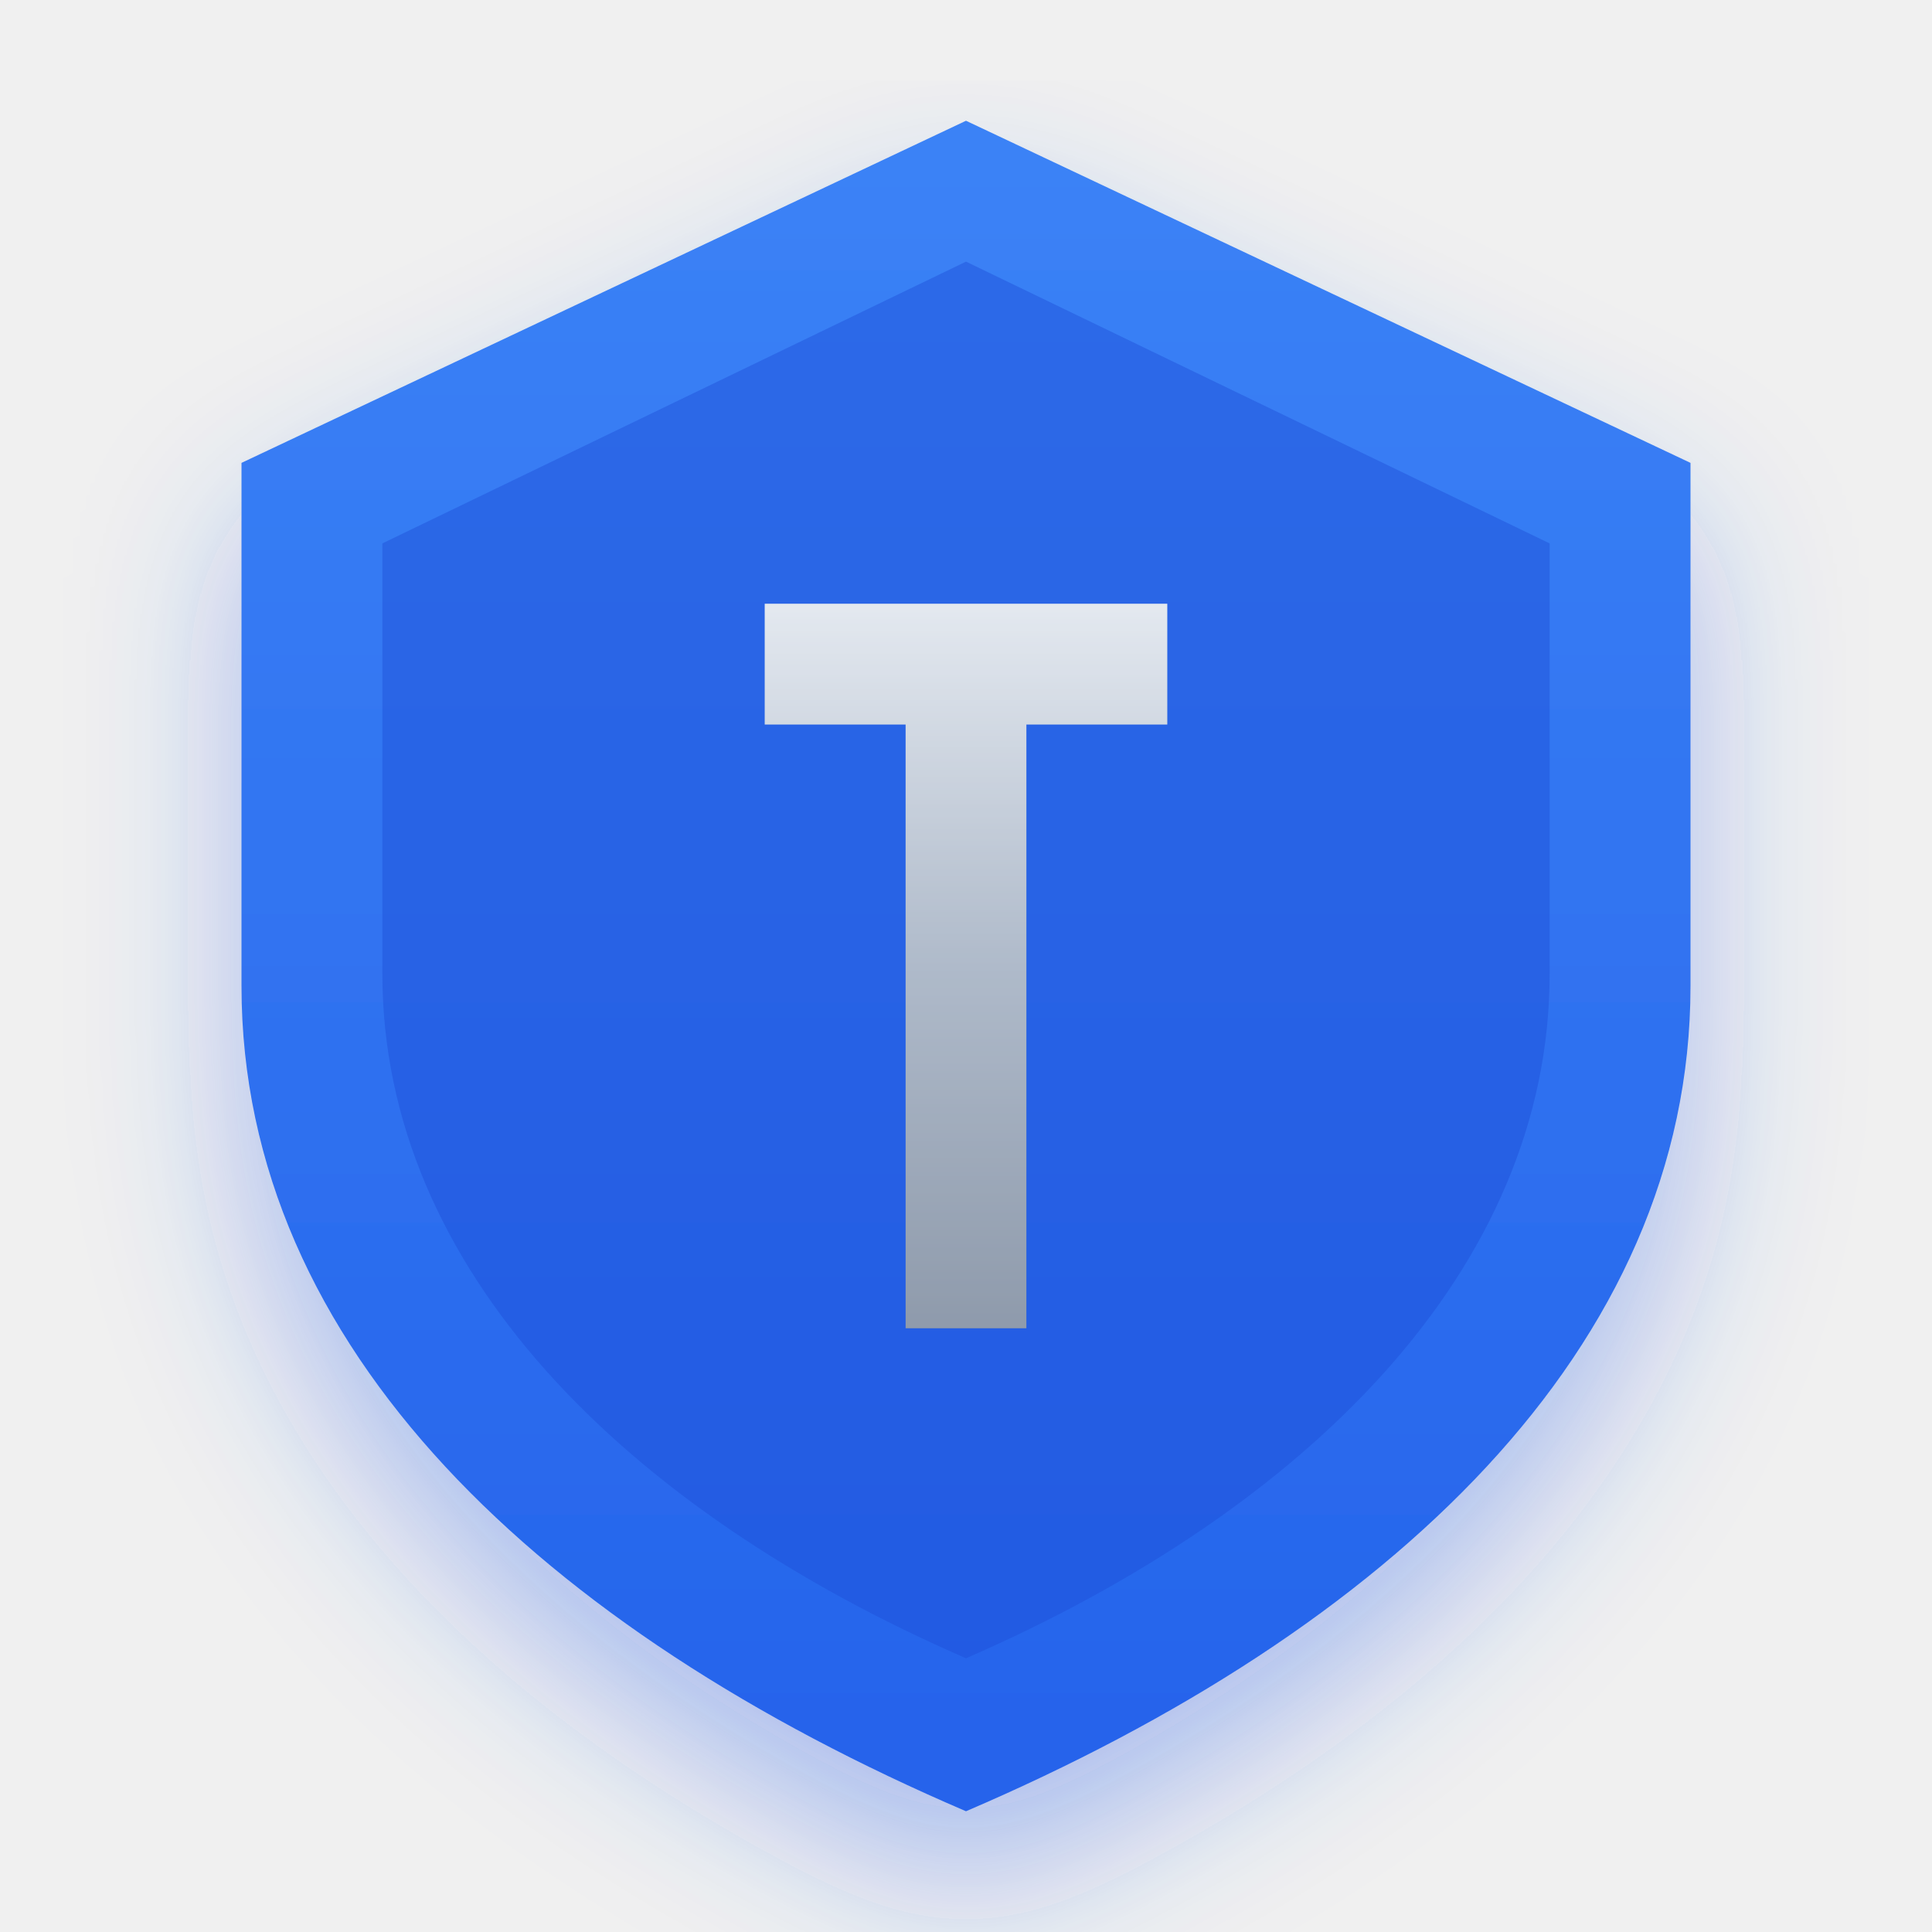
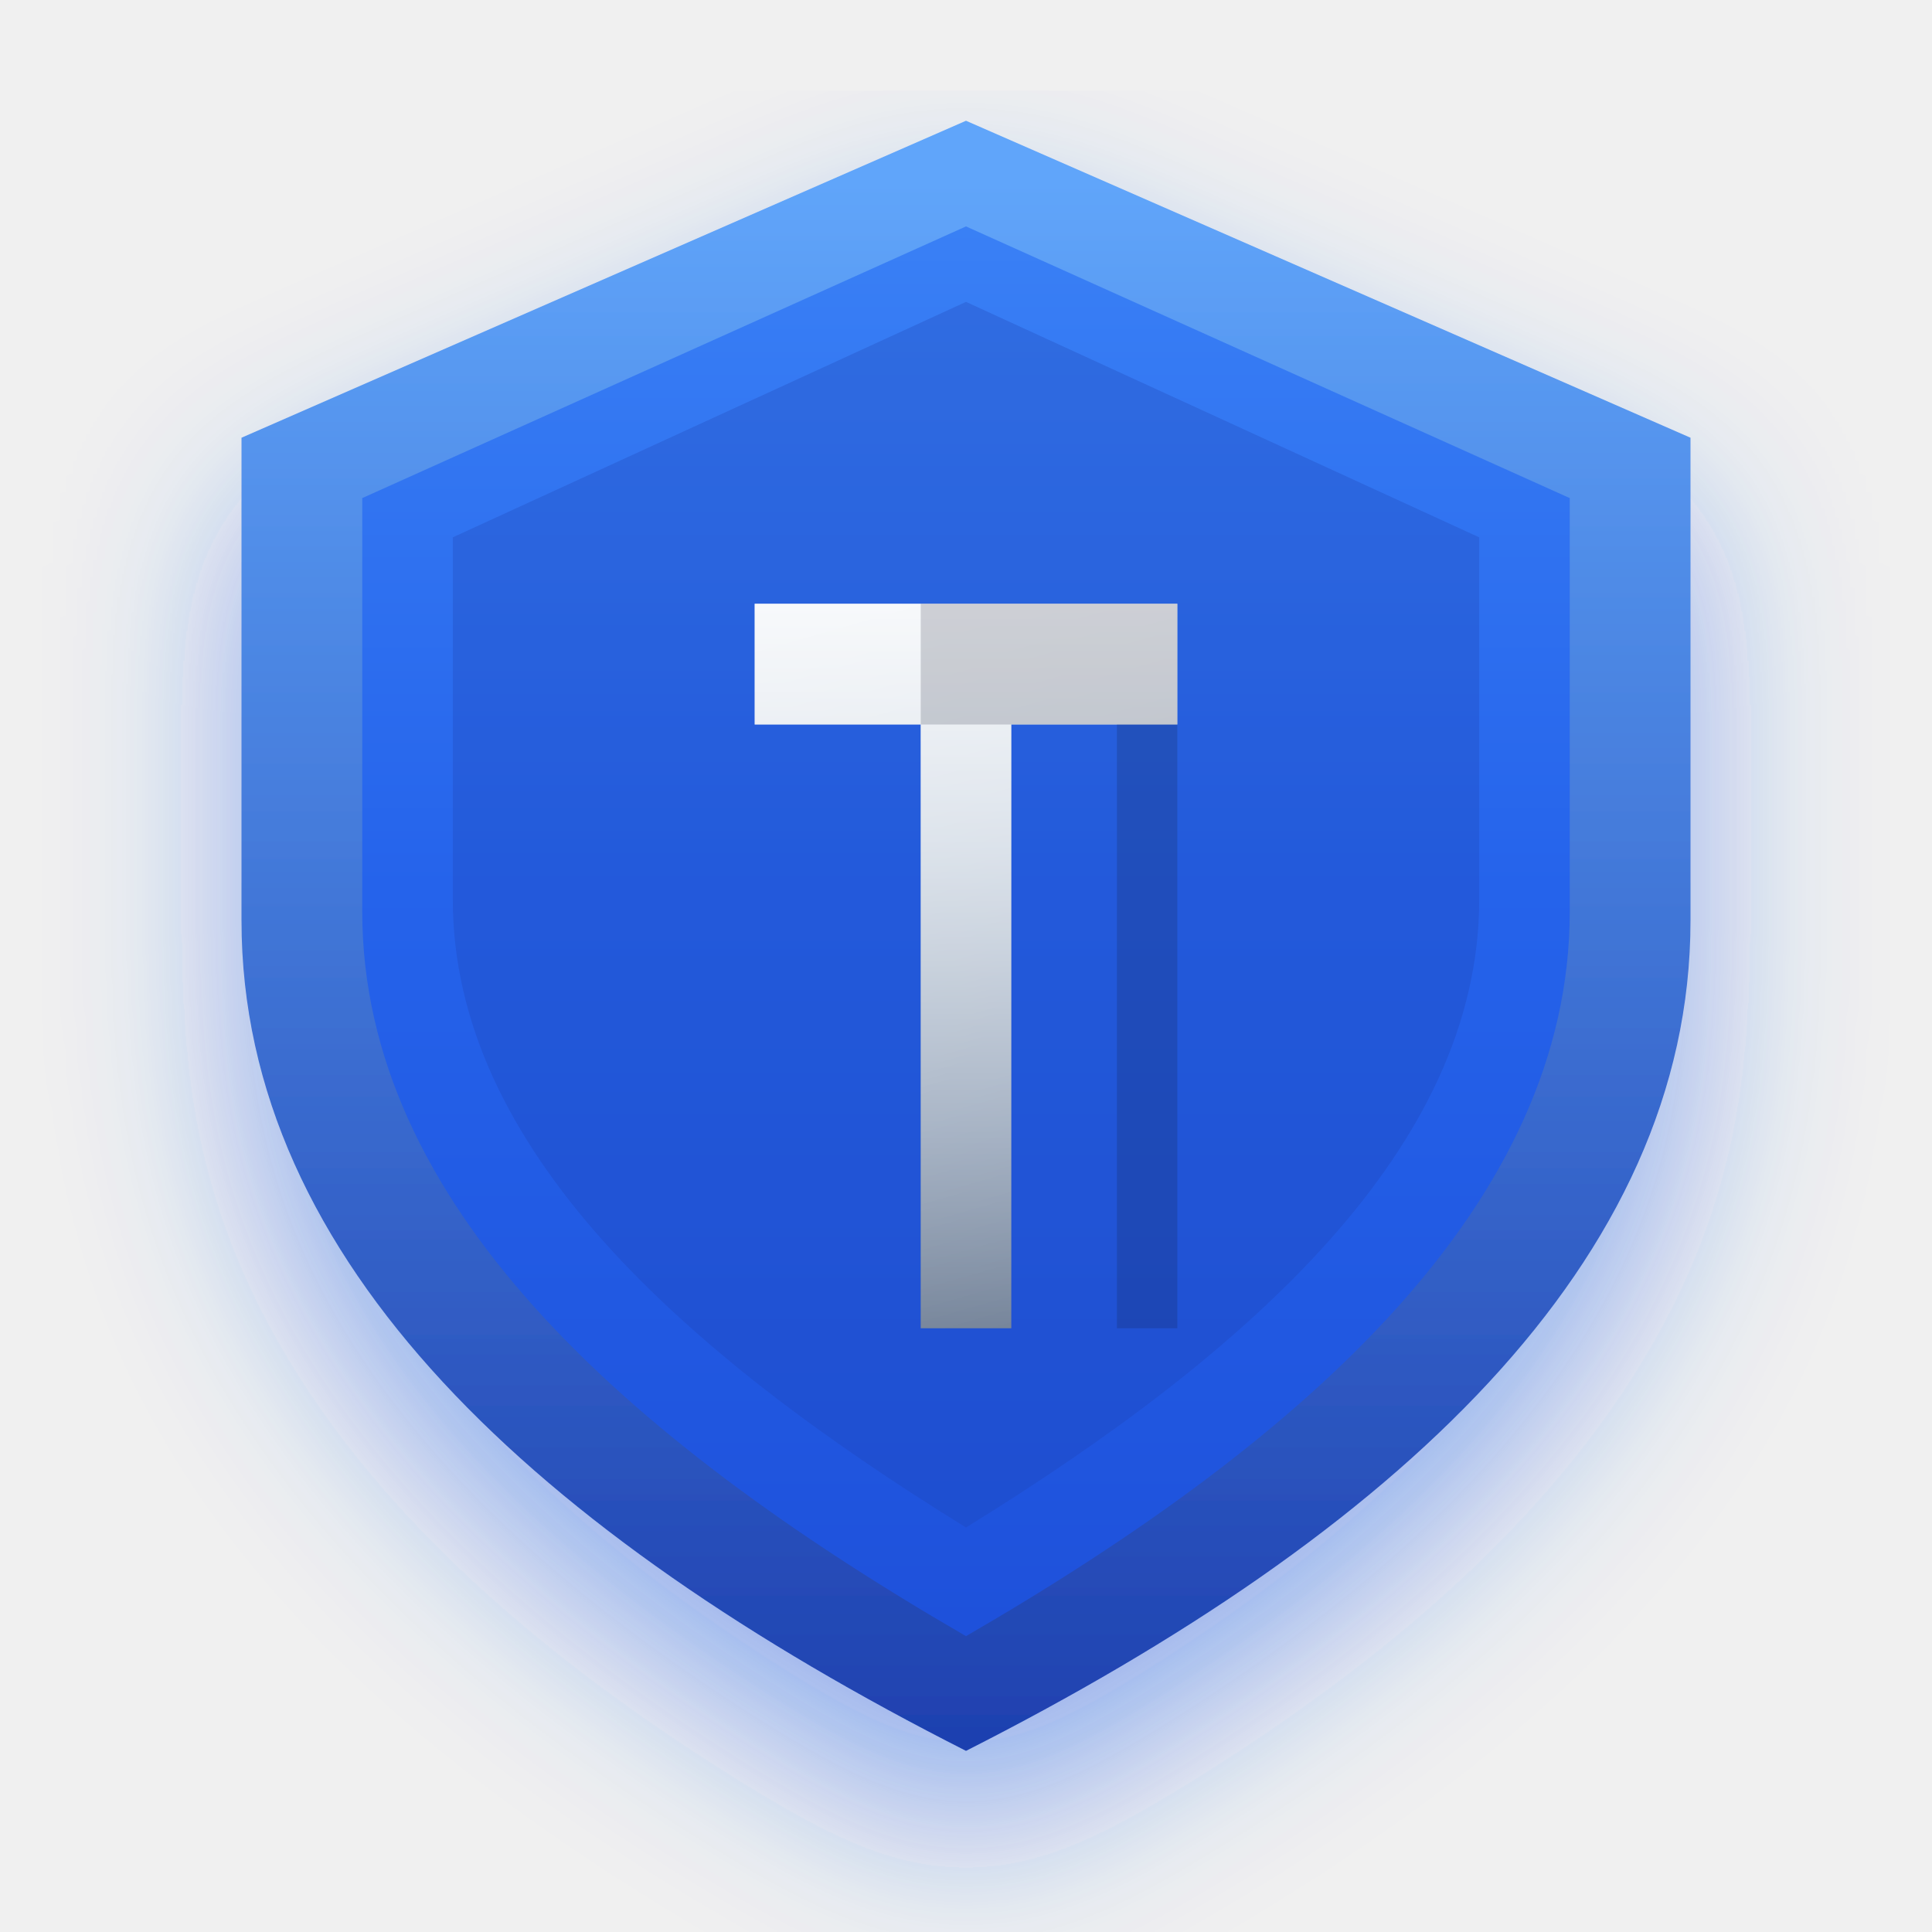
- <svg xmlns="http://www.w3.org/2000/svg" viewBox="0 0 48 48" fill="none">
+ <svg xmlns="http://www.w3.org/2000/svg" viewBox="0 0 64 64" fill="none">
  <defs>
-     <linearGradient id="shieldGrad" x1="24" y1="4" x2="24" y2="44" gradientUnits="userSpaceOnUse">
+     <linearGradient id="shieldFace" x1="32" y1="6" x2="32" y2="58" gradientUnits="userSpaceOnUse">
      <stop stop-color="#3B82F6" />
-       <stop offset="1" stop-color="#2563EB" />
+       <stop offset="0.45" stop-color="#2563EB" />
+       <stop offset="1" stop-color="#1D4ED8" />
    </linearGradient>
-     <linearGradient id="tGrad" x1="24" y1="14" x2="24" y2="34" gradientUnits="userSpaceOnUse">
-       <stop stop-color="#E2E8F0" />
-       <stop offset="0.5" stop-color="#94A3B8" />
+     <linearGradient id="shieldRim" x1="32" y1="6" x2="32" y2="58" gradientUnits="userSpaceOnUse">
+       <stop stop-color="#60A5FA" />
+       <stop offset="1" stop-color="#1E40AF" />
+     </linearGradient>
+     <linearGradient id="tMetal" x1="32" y1="18" x2="32" y2="46" gradientUnits="userSpaceOnUse">
+       <stop stop-color="#F8FAFC" />
+       <stop offset="0.35" stop-color="#CBD5E1" />
+       <stop offset="0.7" stop-color="#94A3B8" />
      <stop offset="1" stop-color="#64748B" />
    </linearGradient>
-     <filter id="glow" x="-20%" y="-20%" width="140%" height="140%">
-       <feDropShadow dx="0" dy="2" stdDeviation="2" flood-color="#2563EB" flood-opacity="0.35" />
+     <linearGradient id="tHighlight" x1="28" y1="18" x2="36" y2="46" gradientUnits="userSpaceOnUse">
+       <stop stop-color="#FFFFFF" stop-opacity="0.55" />
+       <stop offset="1" stop-color="#FFFFFF" stop-opacity="0" />
+     </linearGradient>
+     <filter id="shieldGlow" x="-30%" y="-30%" width="160%" height="160%">
+       <feDropShadow dx="0" dy="3" stdDeviation="3" flood-color="#2563EB" flood-opacity="0.45" />
    </filter>
  </defs>
-   <path d="M24 3L42 11.5V24.5C42 33.5 34.5 40.5 24 45C13.5 40.5 6 33.5 6 24.5V11.5L24 3Z" fill="url(#shieldGrad)" filter="url(#glow)" />
-   <path d="M24 6.5L38.5 13.5V24.2C38.5 31.5 32.5 37.5 24 41.2C15.5 37.5 9.5 31.5 9.5 24.2V13.5L24 6.5Z" fill="#1D4ED8" opacity="0.45" />
-   <path d="M19 15H29V18H25.5V33H22.5V18H19V15Z" fill="url(#tGrad)" />
-   <path d="M19 15H29V17.2H22.8L29 17.2V18H25.5V33H22.5V18H19V15Z" fill="white" opacity="0.25" />
+   <path d="M32 4L56 14.5V30.5C56 41.8 46.2 50.8 32 58C17.8 50.8 8 41.8 8 30.5V14.5L32 4Z" fill="url(#shieldRim)" filter="url(#shieldGlow)" />
+   <path d="M32 7.5L52 16.5V30.2C52 39.8 43.4 47.6 32 54.2C20.6 47.6 12 39.8 12 30.2V16.5L32 7.5Z" fill="url(#shieldFace)" />
+   <path d="M32 10L49 17.8V29.8C49 38 41.4 44.8 32 50.6C22.6 44.8 15 38 15 29.8V17.8L32 10Z" fill="#1E40AF" opacity="0.28" />
+   <path d="M25 20H39V24H33.5V44H30.5V24H25V20Z" fill="url(#tMetal)" />
+   <path d="M25 20H39V22.5H27.5L39 22.5V24H33.5V44H30.5V24H25V20Z" fill="url(#tHighlight)" />
+   <path d="M37.5 20H39V44H37V24H30.5V20H37.5Z" fill="#0F172A" opacity="0.18" />
</svg>
